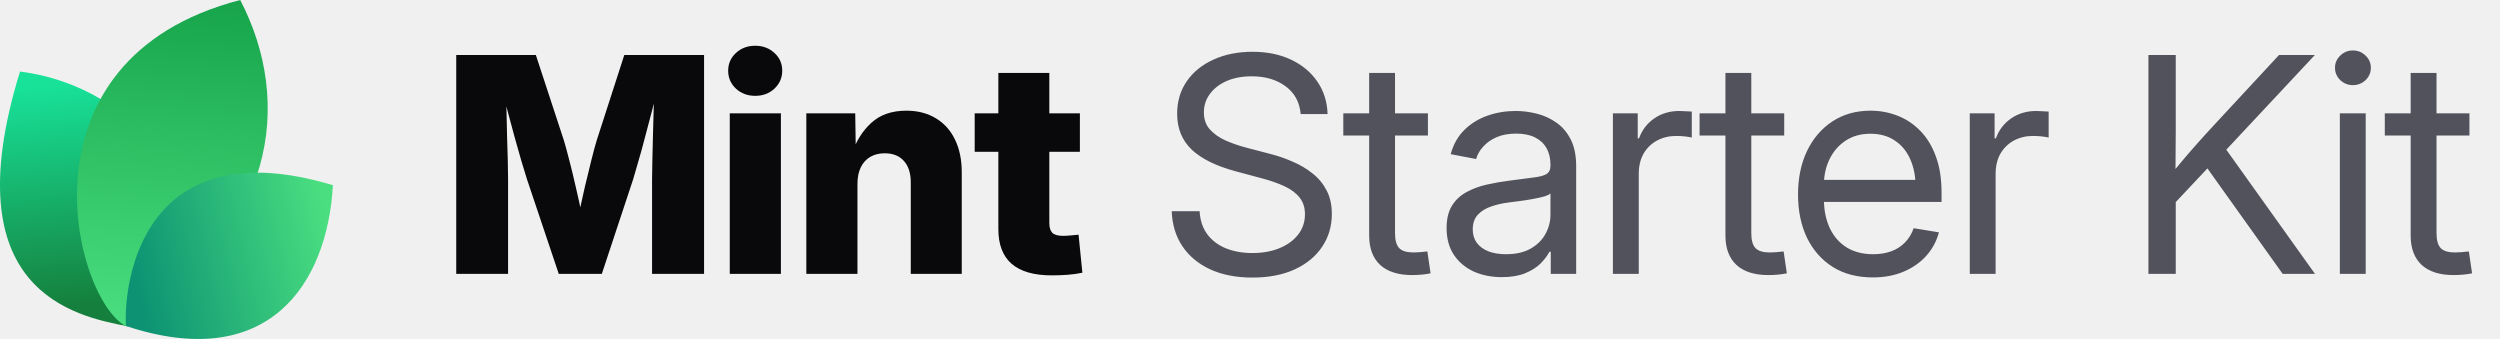
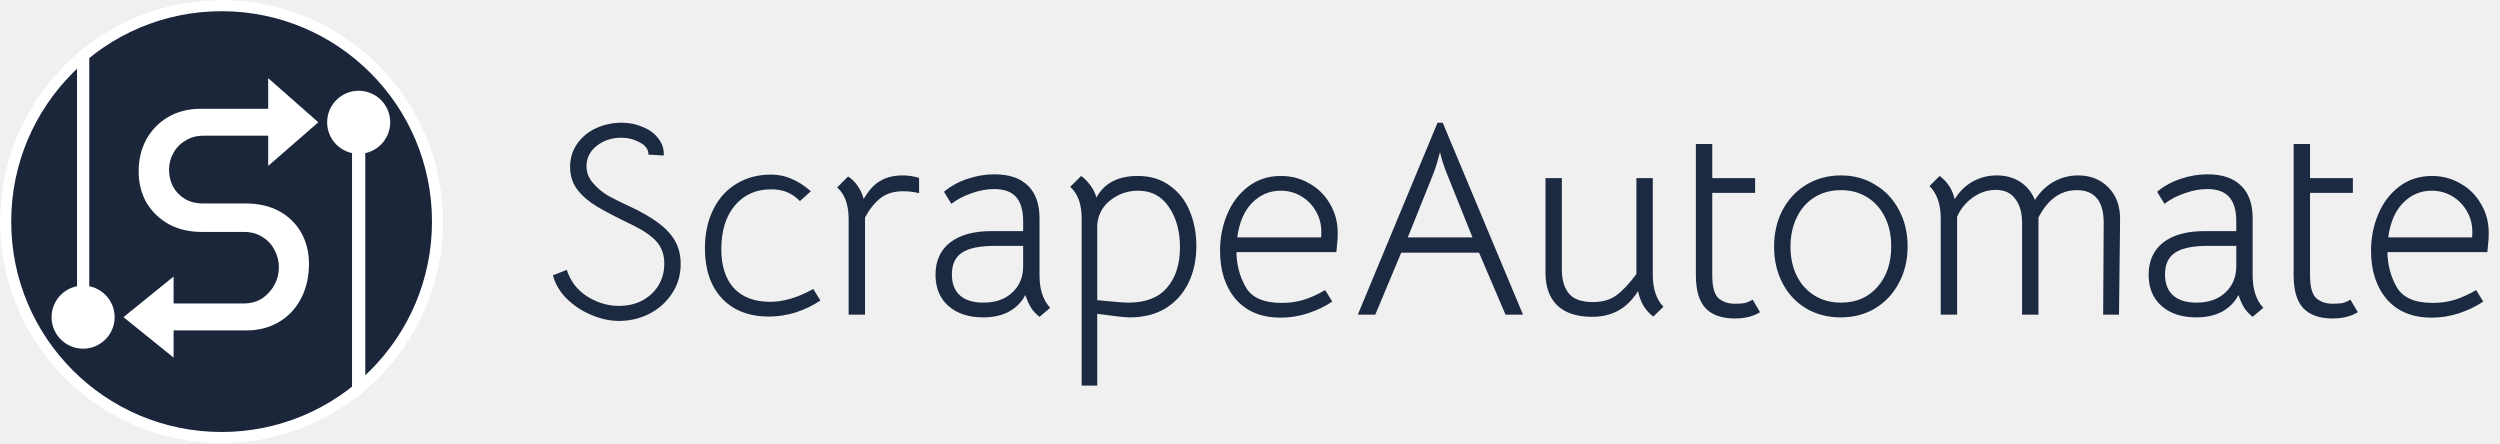
- <svg xmlns="http://www.w3.org/2000/svg" width="177" height="24" viewBox="0 0 177 24" fill="none">
-   <path d="M9.061 23.108C5.268 22.377 -3.391 20.627 1.417 5.064C9.634 6.099 16.973 14.064 9.061 23.108Z" fill="url(#paint0_linear_17557_2020)" />
-   <path d="M8.919 23.094C5.276 21.222 0.784 4.209 17.007 0C20.757 7.193 19.621 16.545 8.919 23.094Z" fill="url(#paint1_linear_17557_2020)" />
-   <path d="M8.914 23.079C8.735 19.882 10.159 9.085 23.57 13.111C23.181 20.123 18.984 26.418 8.914 23.079Z" fill="url(#paint2_linear_17557_2020)" />
-   <path d="M32.301 19.392V3.894H37.938L39.925 9.948C40.036 10.315 40.164 10.787 40.31 11.362C40.462 11.938 40.611 12.552 40.757 13.204C40.91 13.855 41.048 14.483 41.173 15.086C41.305 15.682 41.412 16.192 41.495 16.615H40.695C40.771 16.192 40.871 15.682 40.996 15.086C41.128 14.49 41.267 13.866 41.412 13.214C41.565 12.562 41.714 11.948 41.86 11.373C42.005 10.79 42.133 10.315 42.244 9.948L44.2 3.894H49.848V19.392H46.166V12.704C46.166 12.357 46.173 11.917 46.187 11.383C46.2 10.849 46.214 10.27 46.228 9.646C46.249 9.022 46.266 8.391 46.28 7.753C46.301 7.115 46.311 6.519 46.311 5.964H46.623C46.485 6.561 46.332 7.181 46.166 7.826C45.999 8.471 45.833 9.102 45.666 9.719C45.507 10.336 45.351 10.901 45.198 11.414C45.053 11.928 44.928 12.357 44.824 12.704L42.608 19.392H39.561L37.314 12.704C37.203 12.357 37.072 11.928 36.919 11.414C36.773 10.901 36.614 10.34 36.441 9.729C36.274 9.112 36.104 8.481 35.931 7.836C35.764 7.192 35.608 6.567 35.463 5.964H35.827C35.834 6.512 35.844 7.105 35.858 7.743C35.872 8.374 35.886 9.005 35.9 9.636C35.92 10.26 35.938 10.839 35.952 11.373C35.965 11.907 35.972 12.351 35.972 12.704V19.392H32.301ZM51.668 19.392V8.024H55.288V19.392H51.668ZM53.468 6.786C52.927 6.786 52.473 6.616 52.105 6.276C51.738 5.93 51.554 5.507 51.554 5.007C51.554 4.508 51.738 4.088 52.105 3.749C52.473 3.409 52.927 3.239 53.468 3.239C54.009 3.239 54.463 3.409 54.83 3.749C55.198 4.082 55.382 4.501 55.382 5.007C55.382 5.507 55.198 5.93 54.83 6.276C54.463 6.616 54.009 6.786 53.468 6.786ZM60.708 13.027V19.392H57.088V8.024H60.551L60.593 10.967H60.281C60.593 10.024 61.061 9.268 61.685 8.7C62.309 8.124 63.138 7.836 64.171 7.836C64.975 7.836 65.672 8.017 66.262 8.377C66.851 8.731 67.302 9.234 67.614 9.885C67.933 10.537 68.092 11.307 68.092 12.194V19.392H64.483V12.912C64.483 12.26 64.32 11.754 63.994 11.394C63.675 11.033 63.221 10.853 62.632 10.853C62.25 10.853 61.914 10.936 61.623 11.102C61.332 11.269 61.106 11.515 60.947 11.841C60.787 12.16 60.708 12.555 60.708 13.027ZM76.456 8.024V10.749H69.008V8.024H76.456ZM70.683 5.163H74.292V15.783C74.292 16.102 74.361 16.334 74.5 16.48C74.646 16.625 74.899 16.698 75.259 16.698C75.405 16.698 75.596 16.688 75.831 16.667C76.074 16.646 76.251 16.629 76.362 16.615L76.632 19.309C76.313 19.378 75.963 19.427 75.582 19.455C75.207 19.482 74.836 19.496 74.469 19.496C73.2 19.496 72.25 19.222 71.619 18.674C70.995 18.127 70.683 17.308 70.683 16.22V5.163Z" fill="#09090B" />
-   <path d="M88.667 19.652C87.523 19.652 86.528 19.458 85.682 19.07C84.843 18.681 84.188 18.137 83.716 17.437C83.245 16.736 82.992 15.908 82.957 14.951H84.933C84.968 15.596 85.148 16.14 85.474 16.584C85.8 17.021 86.24 17.354 86.795 17.582C87.35 17.804 87.974 17.915 88.667 17.915C89.388 17.915 90.026 17.801 90.581 17.572C91.143 17.343 91.583 17.024 91.902 16.615C92.228 16.199 92.391 15.717 92.391 15.169C92.391 14.698 92.266 14.306 92.017 13.994C91.767 13.675 91.413 13.408 90.956 13.193C90.498 12.978 89.954 12.787 89.323 12.621L87.502 12.132C86.123 11.765 85.082 11.255 84.382 10.603C83.689 9.944 83.342 9.095 83.342 8.055C83.342 7.174 83.571 6.404 84.028 5.746C84.486 5.087 85.117 4.577 85.921 4.217C86.726 3.849 87.645 3.666 88.678 3.666C89.718 3.666 90.63 3.853 91.413 4.227C92.204 4.602 92.824 5.122 93.275 5.787C93.726 6.446 93.965 7.209 93.993 8.076H92.089C92.013 7.23 91.656 6.574 91.018 6.11C90.387 5.638 89.586 5.403 88.615 5.403C87.95 5.403 87.36 5.513 86.847 5.735C86.341 5.957 85.946 6.262 85.661 6.651C85.377 7.032 85.235 7.469 85.235 7.961C85.235 8.447 85.377 8.849 85.661 9.168C85.946 9.48 86.317 9.74 86.774 9.948C87.232 10.149 87.724 10.319 88.251 10.457L89.884 10.884C90.439 11.023 90.977 11.206 91.496 11.435C92.023 11.657 92.495 11.934 92.911 12.267C93.334 12.593 93.67 12.995 93.92 13.474C94.17 13.945 94.294 14.504 94.294 15.149C94.294 16.015 94.066 16.788 93.608 17.468C93.157 18.148 92.512 18.681 91.673 19.07C90.834 19.458 89.832 19.652 88.667 19.652ZM101.097 8.024V9.594H95.106V8.024H101.097ZM96.937 5.163H98.767V16.521C98.767 17 98.865 17.347 99.059 17.562C99.26 17.77 99.6 17.874 100.078 17.874C100.21 17.874 100.366 17.867 100.546 17.853C100.733 17.832 100.903 17.815 101.056 17.801L101.285 19.351C101.097 19.392 100.886 19.423 100.65 19.444C100.414 19.465 100.189 19.475 99.974 19.475C98.996 19.475 98.244 19.236 97.717 18.758C97.197 18.272 96.937 17.579 96.937 16.677V5.163ZM106.33 19.621C105.595 19.621 104.932 19.489 104.343 19.226C103.754 18.955 103.285 18.564 102.939 18.05C102.592 17.53 102.419 16.896 102.419 16.147C102.419 15.495 102.547 14.965 102.804 14.556C103.06 14.146 103.403 13.828 103.833 13.599C104.263 13.363 104.742 13.186 105.269 13.068C105.796 12.95 106.333 12.857 106.881 12.787C107.574 12.69 108.132 12.617 108.555 12.569C108.978 12.52 109.287 12.441 109.481 12.33C109.675 12.212 109.772 12.014 109.772 11.737V11.654C109.772 11.203 109.679 10.815 109.492 10.489C109.311 10.163 109.041 9.91 108.68 9.729C108.32 9.549 107.872 9.459 107.338 9.459C106.805 9.459 106.34 9.546 105.945 9.719C105.556 9.892 105.241 10.118 104.998 10.395C104.755 10.665 104.593 10.953 104.509 11.258L102.71 10.915C102.897 10.222 103.22 9.65 103.677 9.199C104.135 8.748 104.679 8.412 105.31 8.19C105.941 7.968 106.607 7.857 107.307 7.857C107.8 7.857 108.295 7.92 108.795 8.044C109.301 8.169 109.765 8.381 110.188 8.679C110.611 8.97 110.951 9.369 111.208 9.875C111.464 10.374 111.593 11.005 111.593 11.768V19.392H109.793V17.822H109.7C109.568 18.085 109.363 18.359 109.086 18.643C108.809 18.921 108.444 19.153 107.994 19.34C107.543 19.527 106.988 19.621 106.33 19.621ZM106.621 17.998C107.321 17.998 107.904 17.867 108.368 17.603C108.84 17.333 109.19 16.986 109.419 16.563C109.654 16.133 109.772 15.682 109.772 15.211V13.692C109.703 13.769 109.554 13.841 109.325 13.911C109.096 13.973 108.829 14.032 108.524 14.088C108.226 14.143 107.921 14.192 107.609 14.233C107.304 14.275 107.033 14.309 106.798 14.337C106.354 14.393 105.938 14.49 105.549 14.628C105.168 14.76 104.86 14.954 104.624 15.211C104.388 15.467 104.27 15.811 104.27 16.241C104.27 16.615 104.367 16.934 104.561 17.198C104.762 17.461 105.04 17.662 105.393 17.801C105.747 17.933 106.156 17.998 106.621 17.998ZM114.193 19.392V8.024H115.951V9.792H116.045C116.253 9.209 116.61 8.741 117.116 8.388C117.622 8.034 118.219 7.857 118.905 7.857C119.058 7.857 119.217 7.864 119.384 7.878C119.55 7.885 119.682 7.892 119.779 7.899V9.74C119.716 9.719 119.578 9.695 119.363 9.667C119.155 9.639 118.922 9.625 118.666 9.625C118.174 9.625 117.726 9.733 117.324 9.948C116.922 10.163 116.603 10.471 116.367 10.874C116.138 11.276 116.024 11.758 116.024 12.319V19.392H114.193ZM126.322 8.024V9.594H120.33V8.024H126.322ZM122.161 5.163H123.992V16.521C123.992 17 124.089 17.347 124.283 17.562C124.484 17.77 124.824 17.874 125.302 17.874C125.434 17.874 125.59 17.867 125.77 17.853C125.958 17.832 126.127 17.815 126.28 17.801L126.509 19.351C126.322 19.392 126.11 19.423 125.874 19.444C125.639 19.465 125.413 19.475 125.198 19.475C124.221 19.475 123.468 19.236 122.941 18.758C122.421 18.272 122.161 17.579 122.161 16.677V5.163ZM132.604 19.642C131.502 19.642 130.555 19.396 129.765 18.903C128.974 18.404 128.364 17.714 127.934 16.834C127.511 15.946 127.3 14.927 127.3 13.775C127.3 12.611 127.511 11.584 127.934 10.697C128.364 9.802 128.964 9.102 129.734 8.596C130.51 8.089 131.408 7.836 132.428 7.836C133.1 7.836 133.738 7.954 134.341 8.19C134.952 8.426 135.489 8.783 135.954 9.261C136.425 9.74 136.793 10.343 137.056 11.071C137.327 11.792 137.462 12.645 137.462 13.63V14.296H128.433V12.735H136.463L135.631 13.297C135.631 12.541 135.506 11.876 135.257 11.3C135.007 10.725 134.643 10.277 134.165 9.958C133.686 9.632 133.107 9.469 132.428 9.469C131.748 9.469 131.162 9.632 130.67 9.958C130.177 10.284 129.796 10.725 129.526 11.279C129.262 11.827 129.13 12.441 129.13 13.12V14.046C129.13 14.864 129.273 15.572 129.557 16.168C129.841 16.757 130.243 17.211 130.763 17.53C131.283 17.842 131.901 17.998 132.615 17.998C133.093 17.998 133.523 17.929 133.905 17.79C134.293 17.645 134.619 17.433 134.882 17.156C135.153 16.879 135.354 16.546 135.486 16.157L137.275 16.449C137.108 17.08 136.81 17.634 136.38 18.113C135.95 18.591 135.413 18.966 134.768 19.236C134.123 19.507 133.402 19.642 132.604 19.642ZM139.459 19.392V8.024H141.217V9.792H141.311C141.519 9.209 141.876 8.741 142.382 8.388C142.888 8.034 143.485 7.857 144.171 7.857C144.324 7.857 144.483 7.864 144.649 7.878C144.816 7.885 144.948 7.892 145.045 7.899V9.74C144.982 9.719 144.844 9.695 144.629 9.667C144.421 9.639 144.188 9.625 143.932 9.625C143.439 9.625 142.992 9.733 142.59 9.948C142.188 10.163 141.869 10.471 141.633 10.874C141.404 11.276 141.29 11.758 141.29 12.319V19.392H139.459ZM153.429 14.961V12.715C153.783 12.257 154.136 11.82 154.49 11.404C154.844 10.981 155.204 10.565 155.572 10.156C155.939 9.74 156.314 9.327 156.695 8.918L161.355 3.894H163.893L157.277 10.967H157.184L153.429 14.961ZM152.108 19.392V3.894H154.043V9.241L154.022 12.559L154.043 13.505V19.392H152.108ZM161.615 19.392L155.967 11.477L157.173 9.969L163.903 19.392H161.615ZM165.661 19.392V8.024H167.492V19.392H165.661ZM166.587 6.027C166.24 6.027 165.942 5.909 165.692 5.673C165.443 5.43 165.318 5.139 165.318 4.799C165.318 4.459 165.443 4.172 165.692 3.936C165.942 3.693 166.24 3.572 166.587 3.572C166.934 3.572 167.232 3.693 167.482 3.936C167.731 4.172 167.856 4.459 167.856 4.799C167.856 5.139 167.731 5.43 167.482 5.673C167.232 5.909 166.934 6.027 166.587 6.027ZM174.836 8.024V9.594H168.844V8.024H174.836ZM170.675 5.163H172.506V16.521C172.506 17 172.603 17.347 172.797 17.562C172.998 17.77 173.338 17.874 173.816 17.874C173.948 17.874 174.104 17.867 174.284 17.853C174.472 17.832 174.641 17.815 174.794 17.801L175.023 19.351C174.836 19.392 174.624 19.423 174.388 19.444C174.153 19.465 173.927 19.475 173.712 19.475C172.735 19.475 171.982 19.236 171.455 18.758C170.935 18.272 170.675 17.579 170.675 16.677V5.163Z" fill="#52525C" />
-   <defs>
-     <linearGradient id="paint0_linear_17557_2020" x1="3.776" y1="5.916" x2="5.232" y2="21.559" gradientUnits="userSpaceOnUse">
-       <stop stop-color="#18E299" />
-       <stop offset="1" stop-color="#15803D" />
-     </linearGradient>
-     <linearGradient id="paint1_linear_17557_2020" x1="12.171" y1="-0.718" x2="10.19" y2="22.983" gradientUnits="userSpaceOnUse">
-       <stop stop-color="#16A34A" />
-       <stop offset="1" stop-color="#4ADE80" />
-     </linearGradient>
-     <linearGradient id="paint2_linear_17557_2020" x1="23.133" y1="15.353" x2="9.338" y2="18.52" gradientUnits="userSpaceOnUse">
-       <stop stop-color="#4ADE80" />
-       <stop offset="1" stop-color="#0D9373" />
-     </linearGradient>
-   </defs>
+ <svg xmlns="http://www.w3.org/2000/svg" width="3345" height="593" viewBox="0 0 3345 593" fill="none">
+   <mask id="mask0_2001_2" style="mask-type:alpha" maskUnits="userSpaceOnUse" x="0" y="0" width="593" height="593">
+     <circle cx="296.5" cy="296.5" r="296.5" fill="#F8F8F8" />
+   </mask>
+   <g mask="url(#mask0_2001_2)">
+     <circle cx="296.5" cy="296.5" r="289" fill="#1B263B" stroke="white" stroke-width="15" />
+     <path d="M471.02 167.243H488.736V760.052H471.02V167.243Z" fill="white" />
+     <circle cx="479.915" cy="163.619" r="42.188" fill="white" />
+     <path d="M103.069 419.357H119.423V-168H103.069V419.357Z" fill="white" />
+     <circle cx="42.188" cy="42.188" r="42.188" transform="matrix(1 0 0 -1 69 466.532)" fill="white" />
+     <path d="M196.954 442.063V406.06H325.297C335.18 406.06 343.651 403.801 350.711 399.282C357.77 394.482 363.277 388.411 367.23 381.069C371.184 373.727 373.16 365.961 373.16 357.772C373.16 349.301 371.184 341.535 367.23 334.476C363.559 327.134 358.194 321.345 351.134 317.109C344.357 312.591 336.027 310.332 326.144 310.332H270.232C253.572 310.332 238.888 306.944 226.181 300.167C213.474 293.107 203.449 283.506 196.107 271.364C189.048 258.939 185.518 244.961 185.518 229.43C185.518 213.617 188.906 199.356 195.684 186.649C202.743 173.942 212.485 163.918 224.91 156.576C237.617 149.234 252.16 145.563 268.538 145.563H394.339V181.566H272.35C263.031 181.566 254.842 183.825 247.783 188.344C240.723 192.579 235.358 198.227 231.687 205.286C228.016 212.064 226.181 219.405 226.181 227.312C226.181 234.936 227.875 242.278 231.264 249.338C234.935 256.115 240.159 261.621 246.936 265.857C253.995 270.093 262.043 272.211 271.079 272.211H328.262C346.052 272.211 361.3 275.741 374.007 282.8C386.715 289.86 396.457 299.461 403.234 311.603C410.011 323.745 413.4 337.582 413.4 353.113C413.4 370.338 409.87 385.728 402.81 399.282C396.033 412.554 386.291 423.002 373.584 430.627C360.877 438.251 346.334 442.063 329.956 442.063H196.954Z" fill="white" />
+     <path d="M425.914 163.619L358.835 222L358.835 163.619L358.835 104.556L425.914 163.619Z" fill="white" />
+     <path d="M165.19 424.344L232.269 478.5L232.269 424.344L232.269 370L165.19 424.344Z" fill="white" />
+   </g>
+   <path d="M828.188 429.402C816.011 429.402 803.713 426.723 791.293 421.365C778.873 416.251 767.914 409.067 758.416 399.813C749.162 390.558 742.951 380.086 739.785 368.397L758.416 361.091C763.043 375.946 772.054 387.758 785.448 396.525C799.086 405.049 813.333 409.31 828.188 409.31C839.391 409.31 849.619 406.997 858.873 402.37C868.128 397.499 875.434 390.802 880.791 382.278C886.149 373.511 888.828 363.648 888.828 352.689C888.828 340.999 885.54 331.38 878.965 323.83C872.633 316.281 861.796 308.731 846.453 301.182C825.753 291.197 810.045 283.038 799.329 276.707C788.614 270.375 779.847 262.947 773.028 254.423C766.209 245.656 762.799 235.306 762.799 223.373C762.799 211.683 765.965 201.333 772.297 192.322C778.629 183.311 787.031 176.371 797.503 171.5C808.218 166.629 819.664 164.194 831.841 164.194C842.069 164.194 851.567 166.142 860.334 170.039C869.345 173.692 876.286 178.928 881.157 185.747C886.271 192.322 888.584 199.75 888.097 208.03L867.64 206.934C867.64 199.872 863.744 194.392 855.951 190.496C848.401 186.356 840.121 184.286 831.11 184.286C818.447 184.286 807.488 187.939 798.233 195.245C789.223 202.551 784.717 211.561 784.717 222.277C784.717 230.557 787.518 237.985 793.119 244.56C798.721 251.136 805.296 256.737 812.845 261.364C820.639 265.748 830.38 270.618 842.069 275.976C844.505 277.194 847.062 278.411 849.741 279.629C852.42 280.847 854.977 282.186 857.412 283.647C876.651 293.876 890.289 304.348 898.326 315.063C906.606 325.535 910.746 338.199 910.746 353.054C910.746 367.91 906.849 381.182 899.056 392.872C891.507 404.318 881.4 413.329 868.736 419.904C856.073 426.236 842.557 429.402 828.188 429.402ZM1028.67 423.557C1002.13 423.557 981.186 415.399 965.843 399.082C950.744 382.765 943.195 360.482 943.195 332.232C943.195 312.749 946.848 295.58 954.154 280.725C961.46 265.626 971.81 254.058 985.204 246.021C998.599 237.741 1014.06 233.601 1031.6 233.601C1041.34 233.601 1050.35 235.428 1058.63 239.081C1067.15 242.49 1075.92 248.091 1084.93 255.884L1070.32 269.035C1064.72 263.434 1058.87 259.416 1052.78 256.98C1046.94 254.545 1039.88 253.327 1031.6 253.327C1011.38 253.327 995.189 260.633 983.012 275.245C971.079 289.614 965.113 308.975 965.113 333.328C965.113 355.733 970.714 373.146 981.917 385.566C993.363 397.743 1009.56 403.831 1030.5 403.831C1048.28 403.831 1067.52 398.108 1088.22 386.662L1097.72 402.004C1087.73 408.823 1076.65 414.181 1064.47 418.078C1052.54 421.731 1040.61 423.557 1028.67 423.557ZM1207.81 234.697C1215.11 234.697 1222.42 235.793 1229.73 237.985V258.442C1222.66 256.737 1215.6 255.884 1208.54 255.884C1196.12 255.884 1186.01 258.929 1178.22 265.017C1170.43 271.105 1163.49 279.751 1157.4 290.953V421H1135.48V293.145C1135.48 273.906 1130.37 259.781 1120.14 250.77L1134.75 236.158C1139.13 238.837 1143.27 242.855 1147.17 248.213C1151.07 253.571 1153.87 259.537 1155.57 266.113C1162.39 254.91 1169.21 247.239 1176.03 243.099C1184.55 237.498 1195.15 234.697 1207.81 234.697ZM1390.89 423.922C1386.27 420.269 1382.49 416.251 1379.57 411.868C1376.89 407.484 1374.33 401.761 1371.9 394.698C1367.03 404.196 1359.72 411.624 1349.98 416.982C1340.48 422.096 1328.91 424.653 1315.28 424.653C1296.04 424.653 1280.57 419.539 1268.88 409.31C1257.44 399.082 1251.71 385.201 1251.71 367.666C1251.71 349.158 1258.17 334.789 1271.07 324.561C1284.23 314.332 1302.73 309.218 1326.6 309.218H1368.97V296.067C1368.97 281.455 1365.81 270.618 1359.48 263.556C1353.15 256.493 1343.4 252.962 1330.25 252.962C1320.51 252.962 1310.53 254.789 1300.3 258.442C1290.07 261.851 1280.94 266.6 1272.9 272.688L1263.04 256.615C1272.05 249.065 1282.4 243.342 1294.09 239.446C1306.02 235.306 1318.2 233.236 1330.62 233.236C1350.34 233.236 1365.32 238.35 1375.55 248.578C1385.78 258.563 1390.89 273.054 1390.89 292.049V368.397C1390.89 387.149 1395.64 401.639 1405.14 411.868L1390.89 423.922ZM1315.64 404.927C1331.96 404.927 1344.86 400.421 1354.36 391.411C1364.1 382.4 1368.97 370.71 1368.97 356.342V328.944H1331.71C1311.01 328.944 1296.16 331.989 1287.15 338.077C1278.14 343.922 1273.63 353.663 1273.63 367.301C1273.63 379.478 1277.28 388.854 1284.59 395.429C1291.9 401.761 1302.25 404.927 1315.64 404.927ZM1522.16 235.428C1538.97 235.428 1553.21 239.689 1564.9 248.213C1576.84 256.493 1585.73 267.696 1591.57 281.821C1597.66 295.946 1600.7 311.654 1600.7 328.944C1600.7 347.696 1597.17 364.257 1590.11 378.625C1583.05 392.994 1572.82 404.318 1559.42 412.598C1546.03 420.635 1530.08 424.653 1511.57 424.653C1505.48 424.653 1490.99 423.07 1468.1 419.904V515.978H1447.28V292.414C1447.28 273.175 1442.16 259.05 1431.93 250.04L1446.55 235.428C1450.69 238.35 1454.71 242.368 1458.6 247.483C1462.5 252.597 1465.3 258.198 1467 264.286C1477.48 245.047 1495.86 235.428 1522.16 235.428ZM1509.74 404.927C1532.64 404.927 1549.8 398.351 1561.25 385.201C1572.94 371.806 1578.79 353.663 1578.79 330.771C1578.79 309.096 1573.79 291.075 1563.81 276.707C1554.07 262.338 1540.43 255.154 1522.89 255.154C1509.01 255.154 1496.59 259.416 1485.63 267.939C1474.92 276.463 1469.07 287.544 1468.1 301.182V401.639C1490.5 403.831 1504.39 404.927 1509.74 404.927ZM1654.33 337.346C1654.57 354.394 1658.71 369.98 1666.75 384.105C1674.79 398.23 1690.86 405.292 1714.97 405.292C1725.44 405.292 1735.06 403.953 1743.83 401.274C1752.84 398.595 1762.58 394.211 1773.05 388.123L1782.55 403.466C1772.81 410.041 1761.97 415.277 1750.04 419.174C1738.11 423.07 1725.93 425.018 1713.51 425.018C1687.94 425.018 1667.97 416.86 1653.6 400.543C1639.48 383.983 1632.41 362.308 1632.41 335.52C1632.41 318.229 1635.58 302.034 1641.91 286.935C1648.24 271.592 1657.62 259.172 1670.04 249.674C1682.46 240.177 1697.07 235.428 1713.87 235.428C1728 235.428 1740.79 238.837 1752.23 245.656C1763.92 252.231 1773.05 261.364 1779.63 273.054C1786.45 284.5 1789.86 297.285 1789.86 311.41C1789.86 315.307 1789.74 318.838 1789.49 322.004C1789.25 324.926 1789.01 327.483 1788.76 329.675L1788.03 337.346H1654.33ZM1767.57 317.62C1767.82 315.915 1767.94 313.48 1767.94 310.314C1767.94 300.086 1765.5 290.831 1760.63 282.551C1755.76 274.028 1749.19 267.33 1740.91 262.46C1732.63 257.589 1723.49 255.154 1713.51 255.154C1698.65 255.154 1685.87 260.633 1675.15 271.592C1664.68 282.308 1658.11 297.65 1655.43 317.62H1767.57ZM1923.43 164.194H1930.37L2037.77 421H2014.39L1978.95 338.077H1874.84L1840.14 421H1816.76L1923.43 164.194ZM1935.85 232.14C1931.95 222.399 1928.91 212.901 1926.72 203.647C1923.79 215.093 1920.87 224.59 1917.95 232.14L1883.61 317.62H1970.19L1935.85 232.14ZM2130.32 423.922C2109.87 423.922 2094.28 418.808 2083.56 408.58C2073.09 398.351 2067.86 383.739 2067.86 364.744V238.35H2089.77V360.726C2089.77 374.363 2092.94 385.079 2099.27 392.872C2105.6 400.421 2116.32 404.196 2131.42 404.196C2144.08 404.196 2154.55 401.152 2162.83 395.064C2171.36 388.732 2180.25 379.234 2189.5 366.57V238.35H2211.42V367.301C2211.42 386.297 2216.17 400.665 2225.67 410.406L2212.15 423.557C2206.79 419.661 2202.29 414.668 2198.63 408.58C2195.22 402.248 2192.91 395.916 2191.69 389.584C2183.9 401.761 2174.89 410.528 2164.66 415.886C2154.68 421.244 2143.23 423.922 2130.32 423.922ZM2321.32 426.114C2303.79 426.114 2290.64 421.487 2281.87 412.233C2273.34 402.979 2269.08 388.367 2269.08 368.397V192.688H2291V238.35H2348.35V258.076H2291V368.397C2291 383.739 2293.8 393.968 2299.4 399.082C2305.25 403.953 2312.43 406.388 2320.95 406.388C2326.07 406.388 2330.33 406.144 2333.74 405.657C2337.15 404.927 2340.92 403.344 2345.06 400.909L2354.93 417.712C2345.92 423.314 2334.71 426.114 2321.32 426.114ZM2462.87 424.653C2445.58 424.653 2430.12 420.635 2416.48 412.598C2403.09 404.562 2392.61 393.359 2385.07 378.991C2377.52 364.622 2373.74 348.305 2373.74 330.04C2373.74 311.775 2377.52 295.459 2385.07 281.09C2392.86 266.478 2403.45 255.154 2416.85 247.117C2430.48 238.837 2445.95 234.697 2463.24 234.697C2480.29 234.697 2495.51 238.837 2508.9 247.117C2522.54 255.154 2533.13 266.356 2540.68 280.725C2548.48 295.093 2552.37 311.41 2552.37 329.675C2552.37 347.94 2548.48 364.257 2540.68 378.625C2533.13 392.994 2522.54 404.318 2508.9 412.598C2495.51 420.635 2480.16 424.653 2462.87 424.653ZM2463.24 404.927C2483.45 404.927 2499.65 397.986 2511.82 384.105C2524.24 370.223 2530.45 352.08 2530.45 329.675C2530.45 314.819 2527.65 301.79 2522.05 290.588C2516.45 279.142 2508.54 270.253 2498.31 263.921C2488.08 257.589 2476.39 254.423 2463.24 254.423C2449.84 254.423 2438.03 257.589 2427.81 263.921C2417.58 270.253 2409.66 279.264 2404.06 290.953C2398.46 302.399 2395.66 315.428 2395.66 330.04C2395.66 344.652 2398.46 357.681 2404.06 369.127C2409.66 380.33 2417.58 389.097 2427.81 395.429C2438.03 401.761 2449.84 404.927 2463.24 404.927ZM2596.68 292.049C2596.68 273.297 2591.69 258.929 2581.7 248.944L2595.22 235.428C2605.69 243.221 2612.39 253.571 2615.31 266.478C2622.13 255.763 2630.29 247.848 2639.78 242.734C2649.53 237.376 2660.12 234.697 2671.57 234.697C2683.5 234.697 2693.85 237.498 2702.62 243.099C2711.63 248.7 2718.32 256.859 2722.71 267.574C2729.53 256.859 2737.93 248.7 2747.91 243.099C2758.14 237.498 2768.98 234.697 2780.43 234.697C2796.99 234.697 2810.5 240.055 2820.97 250.77C2831.69 261.486 2836.93 275.976 2836.68 294.241L2835.22 421H2814.03L2814.76 298.259C2814.76 269.035 2802.71 254.423 2778.6 254.423C2757.17 254.423 2740.12 266.6 2727.46 290.953V421H2705.54V298.259C2705.54 284.621 2702.49 273.906 2696.41 266.113C2690.56 258.076 2681.92 254.058 2670.47 254.058C2659.27 254.058 2648.8 257.589 2639.05 264.652C2629.56 271.714 2622.74 280.238 2618.6 290.223V421H2596.68V292.049ZM3014.05 423.922C3009.42 420.269 3005.65 416.251 3002.73 411.868C3000.05 407.484 2997.49 401.761 2995.06 394.698C2990.19 404.196 2982.88 411.624 2973.14 416.982C2963.64 422.096 2952.07 424.653 2938.43 424.653C2919.2 424.653 2903.73 419.539 2892.04 409.31C2880.6 399.082 2874.87 385.201 2874.87 367.666C2874.87 349.158 2881.33 334.789 2894.23 324.561C2907.38 314.332 2925.89 309.218 2949.76 309.218H2992.13V296.067C2992.13 281.455 2988.97 270.618 2982.64 263.556C2976.3 256.493 2966.56 252.962 2953.41 252.962C2943.67 252.962 2933.69 254.789 2923.46 258.442C2913.23 261.851 2904.1 266.6 2896.06 272.688L2886.2 256.615C2895.21 249.065 2905.56 243.342 2917.25 239.446C2929.18 235.306 2941.36 233.236 2953.78 233.236C2973.5 233.236 2988.48 238.35 2998.71 248.578C3008.94 258.563 3014.05 273.054 3014.05 292.049V368.397C3014.05 387.149 3018.8 401.639 3028.3 411.868L3014.05 423.922ZM2938.8 404.927C2955.12 404.927 2968.02 400.421 2977.52 391.411C2987.26 382.4 2992.13 370.71 2992.13 356.342V328.944H2954.87C2934.17 328.944 2919.32 331.989 2910.31 338.077C2901.3 343.922 2896.79 353.663 2896.79 367.301C2896.79 379.478 2900.44 388.854 2907.75 395.429C2915.06 401.761 2925.41 404.927 2938.8 404.927ZM3121.13 426.114C3103.59 426.114 3090.44 421.487 3081.67 412.233C3073.15 402.979 3068.89 388.367 3068.89 368.397V192.688H3090.81V238.35H3148.16V258.076H3090.81V368.397C3090.81 383.739 3093.61 393.968 3099.21 399.082C3105.05 403.953 3112.24 406.388 3120.76 406.388C3125.88 406.388 3130.14 406.144 3133.55 405.657C3136.96 404.927 3140.73 403.344 3144.87 400.909L3154.73 417.712C3145.72 423.314 3134.52 426.114 3121.13 426.114ZM3194.37 337.346C3194.61 354.394 3198.75 369.98 3206.79 384.105C3214.83 398.23 3230.9 405.292 3255.01 405.292C3265.48 405.292 3275.1 403.953 3283.87 401.274C3292.88 398.595 3302.62 394.211 3313.09 388.123L3322.59 403.466C3312.85 410.041 3302.01 415.277 3290.08 419.174C3278.15 423.07 3265.97 425.018 3253.55 425.018C3227.98 425.018 3208.01 416.86 3193.64 400.543C3179.51 383.983 3172.45 362.308 3172.45 335.52C3172.45 318.229 3175.62 302.034 3181.95 286.935C3188.28 271.592 3197.66 259.172 3210.08 249.674C3222.5 240.177 3237.11 235.428 3253.91 235.428C3268.04 235.428 3280.82 238.837 3292.27 245.656C3303.96 252.231 3313.09 261.364 3319.67 273.054C3326.49 284.5 3329.9 297.285 3329.9 311.41C3329.9 315.307 3329.77 318.838 3329.53 322.004C3329.29 324.926 3329.04 327.483 3328.8 329.675L3328.07 337.346H3194.37ZM3307.61 317.62C3307.86 315.915 3307.98 313.48 3307.98 310.314C3307.98 300.086 3305.54 290.831 3300.67 282.551C3295.8 274.028 3289.23 267.33 3280.95 262.46C3272.67 257.589 3263.53 255.154 3253.55 255.154C3238.69 255.154 3225.91 260.633 3215.19 271.592C3204.72 282.308 3198.14 297.65 3195.47 317.62H3307.61Z" fill="#1B2A41" />
</svg>
